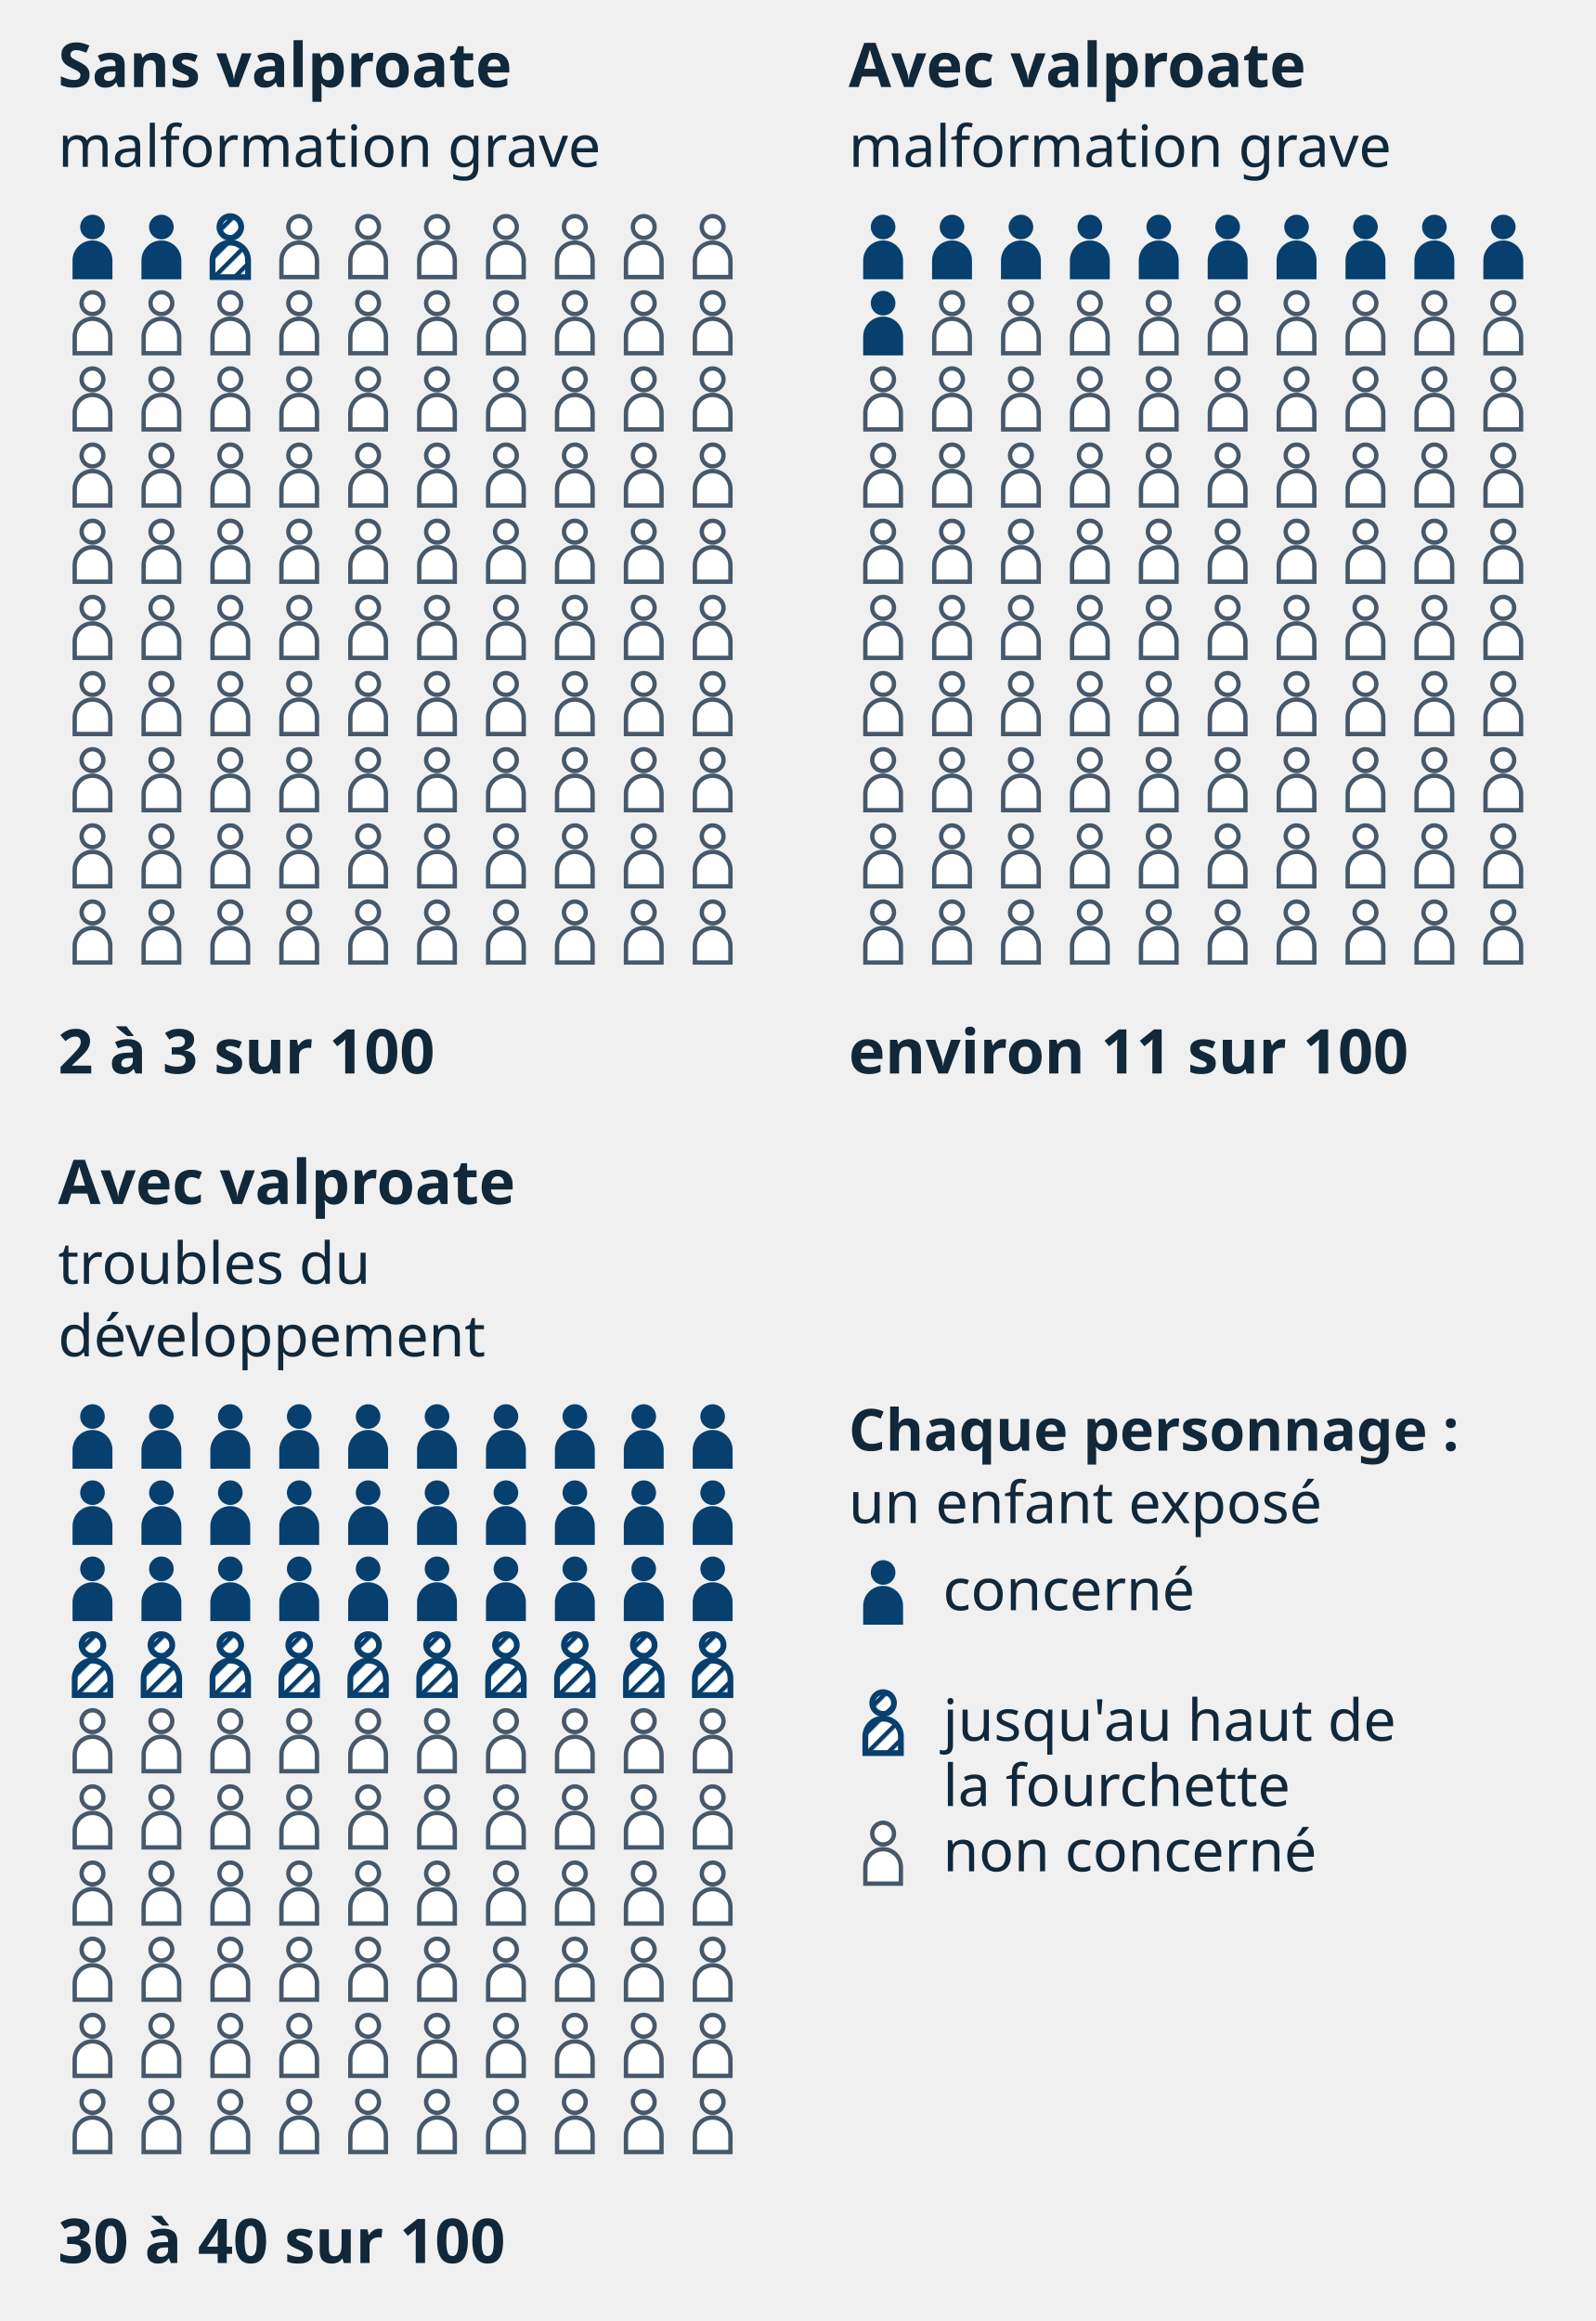
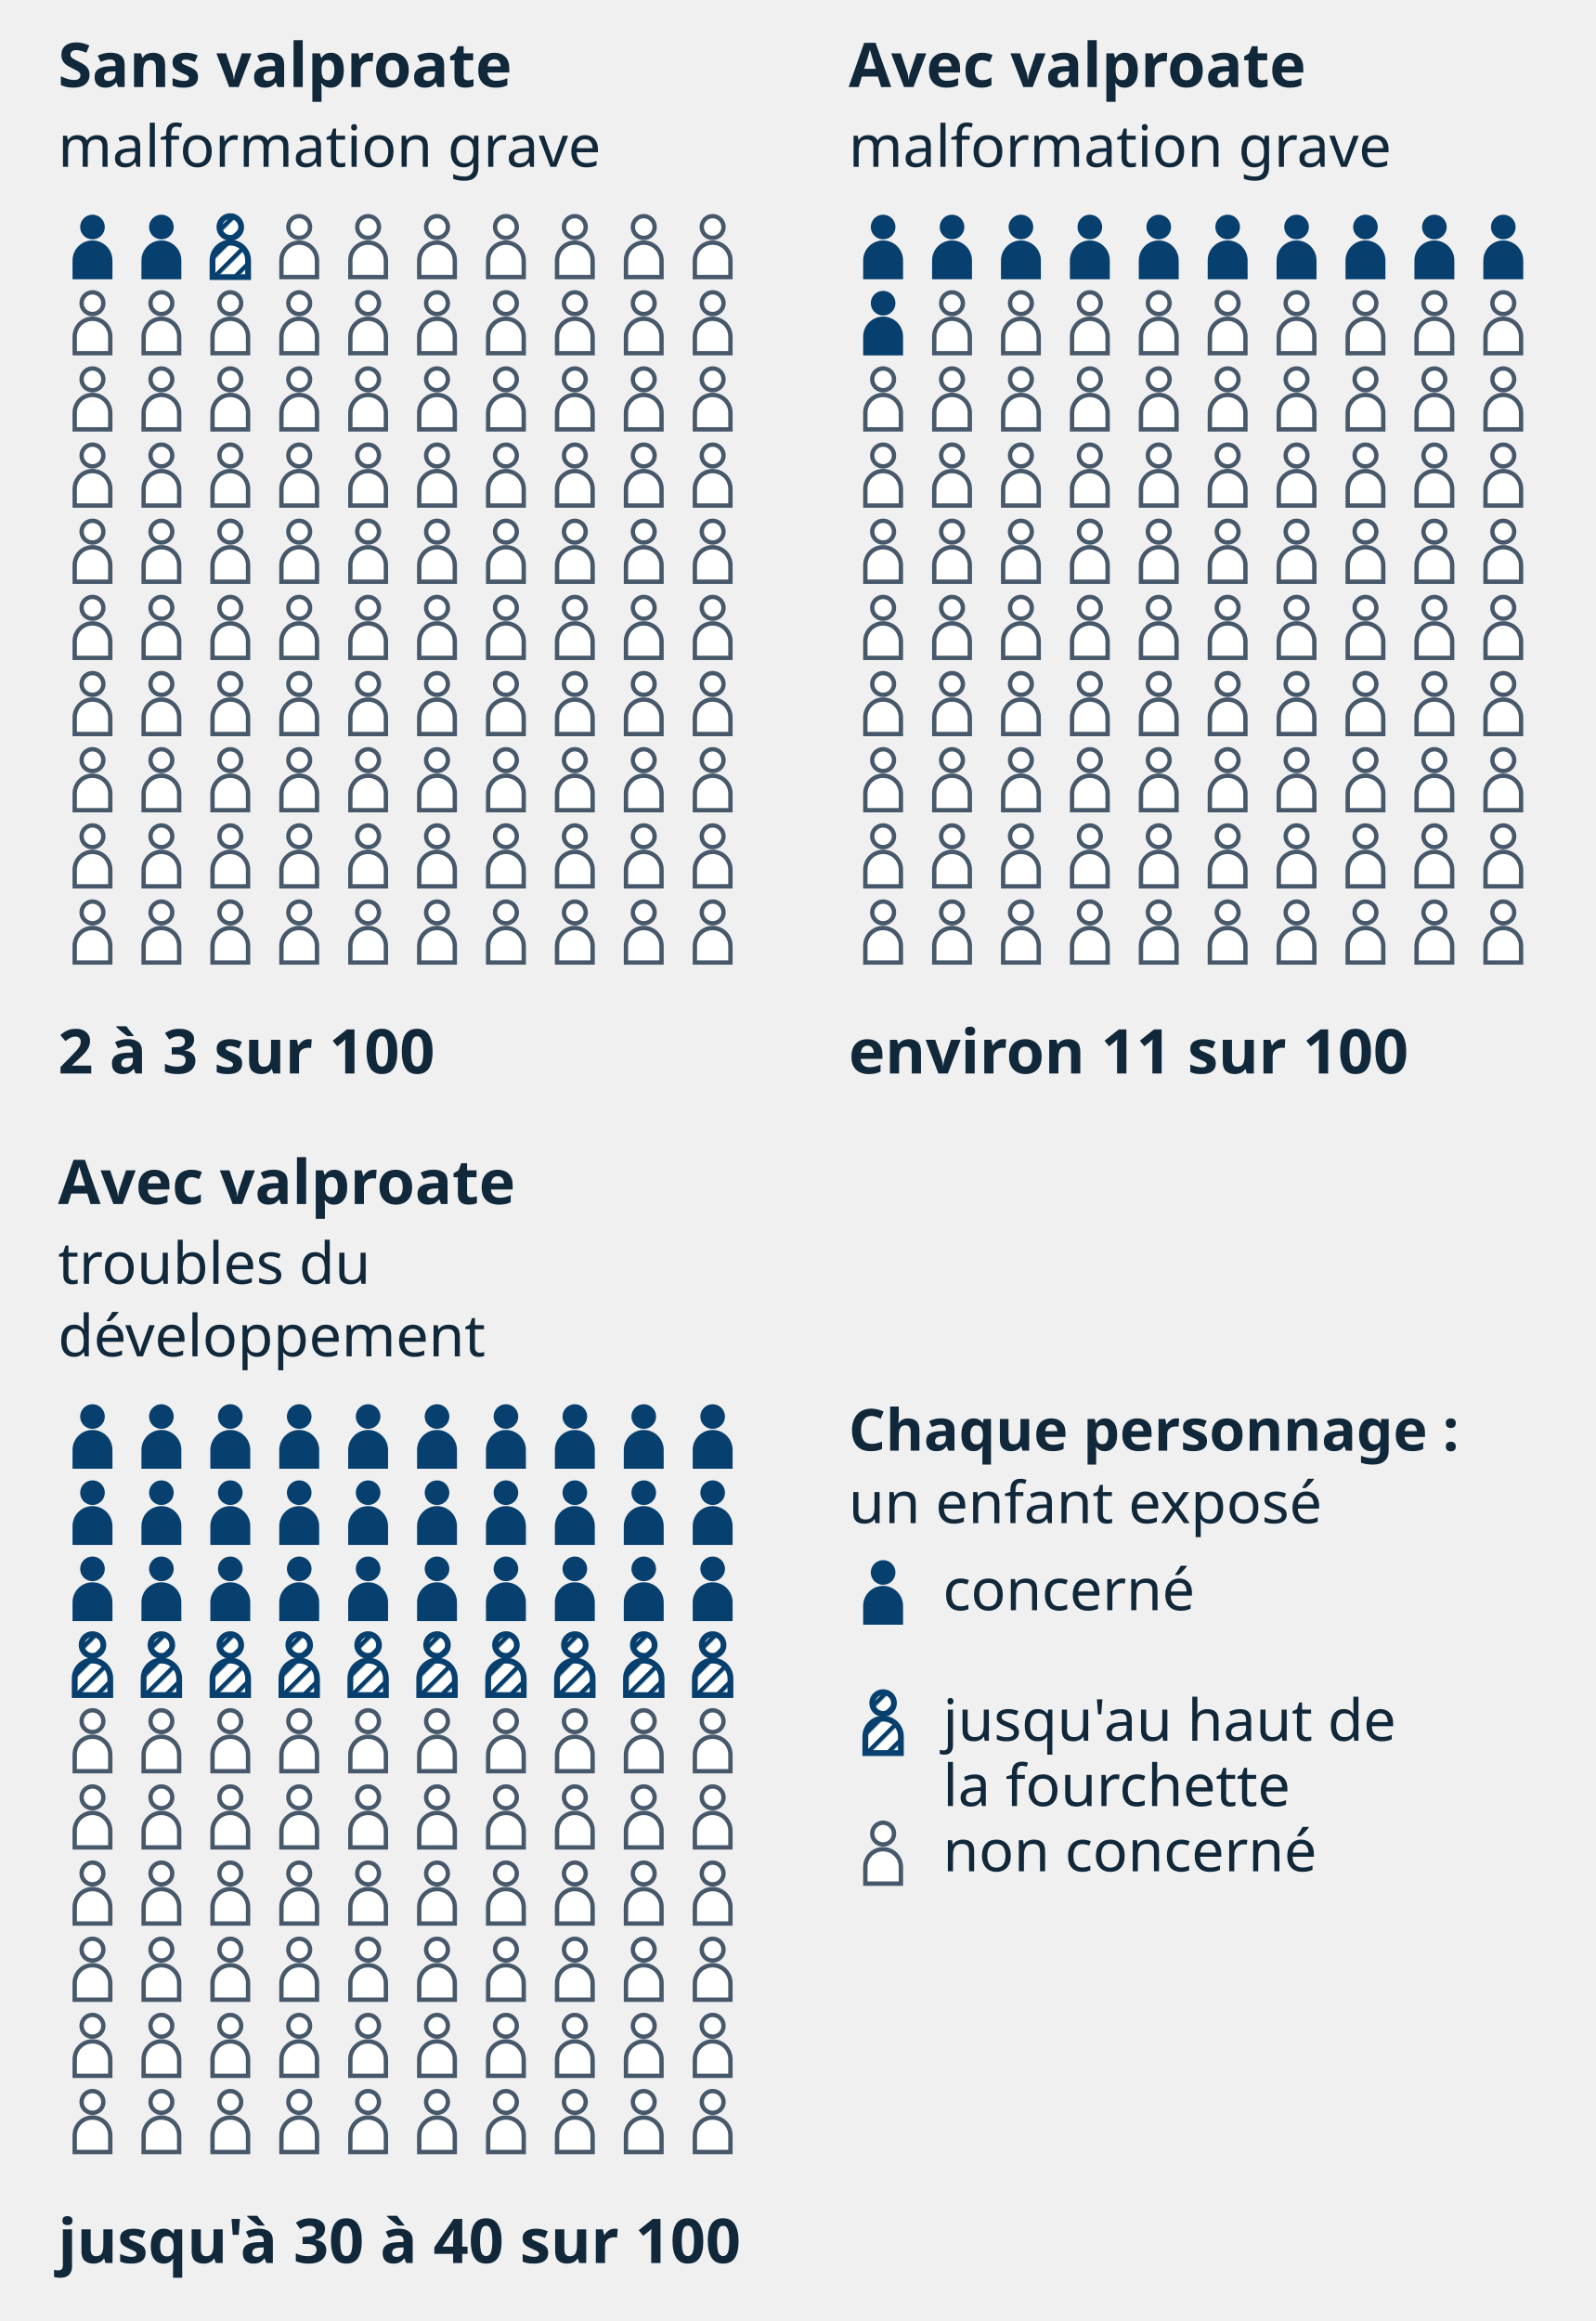
<svg xmlns="http://www.w3.org/2000/svg" viewBox="0 0 440 640" width="440" height="640" font-family="'Atkinson Hyperlegible Next Variable', system-ui, sans-serif" font-size="16" fill="#10283a">
  <defs>
    <g id="valproate-teratogenes-1-plein">
      <circle cx="9.5" cy="4.6" r="3.4" fill="#073f6e" />
      <path d="M4 19 v-5.2 a5.5 5.5 0 0 1 11 0 v5.2 Z" fill="#073f6e" />
    </g>
    <g id="valproate-teratogenes-1-vide">
      <circle cx="9.5" cy="4.6" r="3" fill="#ffffff" stroke="#46586a" stroke-width="1.2" />
      <path d="M4.6 18.4 v-4.6 a4.9 4.9 0 0 1 9.8 0 v4.6 Z" fill="#ffffff" stroke="#46586a" stroke-width="1.2" />
    </g>
    <pattern id="valproate-teratogenes-1-hachures" width="4" height="4" patternUnits="userSpaceOnUse" patternTransform="rotate(45)">
      <rect width="4" height="4" fill="#ffffff" />
      <line x1="0" y1="0" x2="0" y2="4" stroke="#073f6e" stroke-width="2.4" />
    </pattern>
    <g id="valproate-teratogenes-1-raye">
      <circle cx="9.5" cy="4.6" r="3" fill="url(#valproate-teratogenes-1-hachures)" stroke="#073f6e" stroke-width="1.6" />
      <path d="M4.6 18.4 v-4.6 a4.9 4.9 0 0 1 9.8 0 v4.6 Z" fill="url(#valproate-teratogenes-1-hachures)" stroke="#073f6e" stroke-width="1.6" />
    </g>
  </defs>
  <text x="16" y="24" font-size="17" font-weight="700">Sans valproate</text>
  <text x="16" y="46">malformation grave</text>
  <use href="#valproate-teratogenes-1-plein" x="16" y="58" />
  <use href="#valproate-teratogenes-1-plein" x="35" y="58" />
  <use href="#valproate-teratogenes-1-raye" x="54" y="58" />
  <use href="#valproate-teratogenes-1-vide" x="73" y="58" />
  <use href="#valproate-teratogenes-1-vide" x="92" y="58" />
  <use href="#valproate-teratogenes-1-vide" x="111" y="58" />
  <use href="#valproate-teratogenes-1-vide" x="130" y="58" />
  <use href="#valproate-teratogenes-1-vide" x="149" y="58" />
  <use href="#valproate-teratogenes-1-vide" x="168" y="58" />
  <use href="#valproate-teratogenes-1-vide" x="187" y="58" />
  <use href="#valproate-teratogenes-1-vide" x="16" y="79" />
  <use href="#valproate-teratogenes-1-vide" x="35" y="79" />
  <use href="#valproate-teratogenes-1-vide" x="54" y="79" />
  <use href="#valproate-teratogenes-1-vide" x="73" y="79" />
  <use href="#valproate-teratogenes-1-vide" x="92" y="79" />
  <use href="#valproate-teratogenes-1-vide" x="111" y="79" />
  <use href="#valproate-teratogenes-1-vide" x="130" y="79" />
  <use href="#valproate-teratogenes-1-vide" x="149" y="79" />
  <use href="#valproate-teratogenes-1-vide" x="168" y="79" />
  <use href="#valproate-teratogenes-1-vide" x="187" y="79" />
  <use href="#valproate-teratogenes-1-vide" x="16" y="100" />
  <use href="#valproate-teratogenes-1-vide" x="35" y="100" />
  <use href="#valproate-teratogenes-1-vide" x="54" y="100" />
  <use href="#valproate-teratogenes-1-vide" x="73" y="100" />
  <use href="#valproate-teratogenes-1-vide" x="92" y="100" />
  <use href="#valproate-teratogenes-1-vide" x="111" y="100" />
  <use href="#valproate-teratogenes-1-vide" x="130" y="100" />
  <use href="#valproate-teratogenes-1-vide" x="149" y="100" />
  <use href="#valproate-teratogenes-1-vide" x="168" y="100" />
  <use href="#valproate-teratogenes-1-vide" x="187" y="100" />
  <use href="#valproate-teratogenes-1-vide" x="16" y="121" />
  <use href="#valproate-teratogenes-1-vide" x="35" y="121" />
  <use href="#valproate-teratogenes-1-vide" x="54" y="121" />
  <use href="#valproate-teratogenes-1-vide" x="73" y="121" />
  <use href="#valproate-teratogenes-1-vide" x="92" y="121" />
  <use href="#valproate-teratogenes-1-vide" x="111" y="121" />
  <use href="#valproate-teratogenes-1-vide" x="130" y="121" />
  <use href="#valproate-teratogenes-1-vide" x="149" y="121" />
  <use href="#valproate-teratogenes-1-vide" x="168" y="121" />
  <use href="#valproate-teratogenes-1-vide" x="187" y="121" />
  <use href="#valproate-teratogenes-1-vide" x="16" y="142" />
  <use href="#valproate-teratogenes-1-vide" x="35" y="142" />
  <use href="#valproate-teratogenes-1-vide" x="54" y="142" />
  <use href="#valproate-teratogenes-1-vide" x="73" y="142" />
  <use href="#valproate-teratogenes-1-vide" x="92" y="142" />
  <use href="#valproate-teratogenes-1-vide" x="111" y="142" />
  <use href="#valproate-teratogenes-1-vide" x="130" y="142" />
  <use href="#valproate-teratogenes-1-vide" x="149" y="142" />
  <use href="#valproate-teratogenes-1-vide" x="168" y="142" />
  <use href="#valproate-teratogenes-1-vide" x="187" y="142" />
  <use href="#valproate-teratogenes-1-vide" x="16" y="163" />
  <use href="#valproate-teratogenes-1-vide" x="35" y="163" />
  <use href="#valproate-teratogenes-1-vide" x="54" y="163" />
  <use href="#valproate-teratogenes-1-vide" x="73" y="163" />
  <use href="#valproate-teratogenes-1-vide" x="92" y="163" />
  <use href="#valproate-teratogenes-1-vide" x="111" y="163" />
  <use href="#valproate-teratogenes-1-vide" x="130" y="163" />
  <use href="#valproate-teratogenes-1-vide" x="149" y="163" />
  <use href="#valproate-teratogenes-1-vide" x="168" y="163" />
  <use href="#valproate-teratogenes-1-vide" x="187" y="163" />
  <use href="#valproate-teratogenes-1-vide" x="16" y="184" />
  <use href="#valproate-teratogenes-1-vide" x="35" y="184" />
  <use href="#valproate-teratogenes-1-vide" x="54" y="184" />
  <use href="#valproate-teratogenes-1-vide" x="73" y="184" />
  <use href="#valproate-teratogenes-1-vide" x="92" y="184" />
  <use href="#valproate-teratogenes-1-vide" x="111" y="184" />
  <use href="#valproate-teratogenes-1-vide" x="130" y="184" />
  <use href="#valproate-teratogenes-1-vide" x="149" y="184" />
  <use href="#valproate-teratogenes-1-vide" x="168" y="184" />
  <use href="#valproate-teratogenes-1-vide" x="187" y="184" />
  <use href="#valproate-teratogenes-1-vide" x="16" y="205" />
  <use href="#valproate-teratogenes-1-vide" x="35" y="205" />
  <use href="#valproate-teratogenes-1-vide" x="54" y="205" />
  <use href="#valproate-teratogenes-1-vide" x="73" y="205" />
  <use href="#valproate-teratogenes-1-vide" x="92" y="205" />
  <use href="#valproate-teratogenes-1-vide" x="111" y="205" />
  <use href="#valproate-teratogenes-1-vide" x="130" y="205" />
  <use href="#valproate-teratogenes-1-vide" x="149" y="205" />
  <use href="#valproate-teratogenes-1-vide" x="168" y="205" />
  <use href="#valproate-teratogenes-1-vide" x="187" y="205" />
  <use href="#valproate-teratogenes-1-vide" x="16" y="226" />
  <use href="#valproate-teratogenes-1-vide" x="35" y="226" />
  <use href="#valproate-teratogenes-1-vide" x="54" y="226" />
  <use href="#valproate-teratogenes-1-vide" x="73" y="226" />
  <use href="#valproate-teratogenes-1-vide" x="92" y="226" />
  <use href="#valproate-teratogenes-1-vide" x="111" y="226" />
  <use href="#valproate-teratogenes-1-vide" x="130" y="226" />
  <use href="#valproate-teratogenes-1-vide" x="149" y="226" />
  <use href="#valproate-teratogenes-1-vide" x="168" y="226" />
  <use href="#valproate-teratogenes-1-vide" x="187" y="226" />
  <use href="#valproate-teratogenes-1-vide" x="16" y="247" />
  <use href="#valproate-teratogenes-1-vide" x="35" y="247" />
  <use href="#valproate-teratogenes-1-vide" x="54" y="247" />
  <use href="#valproate-teratogenes-1-vide" x="73" y="247" />
  <use href="#valproate-teratogenes-1-vide" x="92" y="247" />
  <use href="#valproate-teratogenes-1-vide" x="111" y="247" />
  <use href="#valproate-teratogenes-1-vide" x="130" y="247" />
  <use href="#valproate-teratogenes-1-vide" x="149" y="247" />
  <use href="#valproate-teratogenes-1-vide" x="168" y="247" />
  <use href="#valproate-teratogenes-1-vide" x="187" y="247" />
  <text x="16" y="296" font-size="17" font-weight="700">2 à 3 sur 100</text>
  <text x="234" y="24" font-size="17" font-weight="700">Avec valproate</text>
  <text x="234" y="46">malformation grave</text>
  <use href="#valproate-teratogenes-1-plein" x="234" y="58" />
  <use href="#valproate-teratogenes-1-plein" x="253" y="58" />
  <use href="#valproate-teratogenes-1-plein" x="272" y="58" />
  <use href="#valproate-teratogenes-1-plein" x="291" y="58" />
  <use href="#valproate-teratogenes-1-plein" x="310" y="58" />
  <use href="#valproate-teratogenes-1-plein" x="329" y="58" />
  <use href="#valproate-teratogenes-1-plein" x="348" y="58" />
  <use href="#valproate-teratogenes-1-plein" x="367" y="58" />
  <use href="#valproate-teratogenes-1-plein" x="386" y="58" />
  <use href="#valproate-teratogenes-1-plein" x="405" y="58" />
  <use href="#valproate-teratogenes-1-plein" x="234" y="79" />
  <use href="#valproate-teratogenes-1-vide" x="253" y="79" />
  <use href="#valproate-teratogenes-1-vide" x="272" y="79" />
  <use href="#valproate-teratogenes-1-vide" x="291" y="79" />
  <use href="#valproate-teratogenes-1-vide" x="310" y="79" />
  <use href="#valproate-teratogenes-1-vide" x="329" y="79" />
  <use href="#valproate-teratogenes-1-vide" x="348" y="79" />
  <use href="#valproate-teratogenes-1-vide" x="367" y="79" />
  <use href="#valproate-teratogenes-1-vide" x="386" y="79" />
  <use href="#valproate-teratogenes-1-vide" x="405" y="79" />
  <use href="#valproate-teratogenes-1-vide" x="234" y="100" />
  <use href="#valproate-teratogenes-1-vide" x="253" y="100" />
  <use href="#valproate-teratogenes-1-vide" x="272" y="100" />
  <use href="#valproate-teratogenes-1-vide" x="291" y="100" />
  <use href="#valproate-teratogenes-1-vide" x="310" y="100" />
  <use href="#valproate-teratogenes-1-vide" x="329" y="100" />
  <use href="#valproate-teratogenes-1-vide" x="348" y="100" />
  <use href="#valproate-teratogenes-1-vide" x="367" y="100" />
  <use href="#valproate-teratogenes-1-vide" x="386" y="100" />
  <use href="#valproate-teratogenes-1-vide" x="405" y="100" />
  <use href="#valproate-teratogenes-1-vide" x="234" y="121" />
  <use href="#valproate-teratogenes-1-vide" x="253" y="121" />
  <use href="#valproate-teratogenes-1-vide" x="272" y="121" />
  <use href="#valproate-teratogenes-1-vide" x="291" y="121" />
  <use href="#valproate-teratogenes-1-vide" x="310" y="121" />
  <use href="#valproate-teratogenes-1-vide" x="329" y="121" />
  <use href="#valproate-teratogenes-1-vide" x="348" y="121" />
  <use href="#valproate-teratogenes-1-vide" x="367" y="121" />
  <use href="#valproate-teratogenes-1-vide" x="386" y="121" />
  <use href="#valproate-teratogenes-1-vide" x="405" y="121" />
  <use href="#valproate-teratogenes-1-vide" x="234" y="142" />
  <use href="#valproate-teratogenes-1-vide" x="253" y="142" />
  <use href="#valproate-teratogenes-1-vide" x="272" y="142" />
  <use href="#valproate-teratogenes-1-vide" x="291" y="142" />
  <use href="#valproate-teratogenes-1-vide" x="310" y="142" />
  <use href="#valproate-teratogenes-1-vide" x="329" y="142" />
  <use href="#valproate-teratogenes-1-vide" x="348" y="142" />
  <use href="#valproate-teratogenes-1-vide" x="367" y="142" />
  <use href="#valproate-teratogenes-1-vide" x="386" y="142" />
  <use href="#valproate-teratogenes-1-vide" x="405" y="142" />
  <use href="#valproate-teratogenes-1-vide" x="234" y="163" />
  <use href="#valproate-teratogenes-1-vide" x="253" y="163" />
  <use href="#valproate-teratogenes-1-vide" x="272" y="163" />
  <use href="#valproate-teratogenes-1-vide" x="291" y="163" />
  <use href="#valproate-teratogenes-1-vide" x="310" y="163" />
  <use href="#valproate-teratogenes-1-vide" x="329" y="163" />
  <use href="#valproate-teratogenes-1-vide" x="348" y="163" />
  <use href="#valproate-teratogenes-1-vide" x="367" y="163" />
  <use href="#valproate-teratogenes-1-vide" x="386" y="163" />
  <use href="#valproate-teratogenes-1-vide" x="405" y="163" />
  <use href="#valproate-teratogenes-1-vide" x="234" y="184" />
  <use href="#valproate-teratogenes-1-vide" x="253" y="184" />
  <use href="#valproate-teratogenes-1-vide" x="272" y="184" />
  <use href="#valproate-teratogenes-1-vide" x="291" y="184" />
  <use href="#valproate-teratogenes-1-vide" x="310" y="184" />
  <use href="#valproate-teratogenes-1-vide" x="329" y="184" />
  <use href="#valproate-teratogenes-1-vide" x="348" y="184" />
  <use href="#valproate-teratogenes-1-vide" x="367" y="184" />
  <use href="#valproate-teratogenes-1-vide" x="386" y="184" />
  <use href="#valproate-teratogenes-1-vide" x="405" y="184" />
  <use href="#valproate-teratogenes-1-vide" x="234" y="205" />
  <use href="#valproate-teratogenes-1-vide" x="253" y="205" />
  <use href="#valproate-teratogenes-1-vide" x="272" y="205" />
  <use href="#valproate-teratogenes-1-vide" x="291" y="205" />
  <use href="#valproate-teratogenes-1-vide" x="310" y="205" />
  <use href="#valproate-teratogenes-1-vide" x="329" y="205" />
  <use href="#valproate-teratogenes-1-vide" x="348" y="205" />
  <use href="#valproate-teratogenes-1-vide" x="367" y="205" />
  <use href="#valproate-teratogenes-1-vide" x="386" y="205" />
  <use href="#valproate-teratogenes-1-vide" x="405" y="205" />
  <use href="#valproate-teratogenes-1-vide" x="234" y="226" />
  <use href="#valproate-teratogenes-1-vide" x="253" y="226" />
  <use href="#valproate-teratogenes-1-vide" x="272" y="226" />
  <use href="#valproate-teratogenes-1-vide" x="291" y="226" />
  <use href="#valproate-teratogenes-1-vide" x="310" y="226" />
  <use href="#valproate-teratogenes-1-vide" x="329" y="226" />
  <use href="#valproate-teratogenes-1-vide" x="348" y="226" />
  <use href="#valproate-teratogenes-1-vide" x="367" y="226" />
  <use href="#valproate-teratogenes-1-vide" x="386" y="226" />
  <use href="#valproate-teratogenes-1-vide" x="405" y="226" />
  <use href="#valproate-teratogenes-1-vide" x="234" y="247" />
  <use href="#valproate-teratogenes-1-vide" x="253" y="247" />
  <use href="#valproate-teratogenes-1-vide" x="272" y="247" />
  <use href="#valproate-teratogenes-1-vide" x="291" y="247" />
  <use href="#valproate-teratogenes-1-vide" x="310" y="247" />
  <use href="#valproate-teratogenes-1-vide" x="329" y="247" />
  <use href="#valproate-teratogenes-1-vide" x="348" y="247" />
  <use href="#valproate-teratogenes-1-vide" x="367" y="247" />
  <use href="#valproate-teratogenes-1-vide" x="386" y="247" />
  <use href="#valproate-teratogenes-1-vide" x="405" y="247" />
  <text x="234" y="296" font-size="17" font-weight="700">environ 11 sur 100</text>
  <text x="16" y="332" font-size="17" font-weight="700">Avec valproate</text>
  <text x="16" y="354">troubles du</text>
  <text x="16" y="374">développement</text>
  <use href="#valproate-teratogenes-1-plein" x="16" y="386" />
  <use href="#valproate-teratogenes-1-plein" x="35" y="386" />
  <use href="#valproate-teratogenes-1-plein" x="54" y="386" />
  <use href="#valproate-teratogenes-1-plein" x="73" y="386" />
  <use href="#valproate-teratogenes-1-plein" x="92" y="386" />
  <use href="#valproate-teratogenes-1-plein" x="111" y="386" />
  <use href="#valproate-teratogenes-1-plein" x="130" y="386" />
  <use href="#valproate-teratogenes-1-plein" x="149" y="386" />
  <use href="#valproate-teratogenes-1-plein" x="168" y="386" />
  <use href="#valproate-teratogenes-1-plein" x="187" y="386" />
  <use href="#valproate-teratogenes-1-plein" x="16" y="407" />
  <use href="#valproate-teratogenes-1-plein" x="35" y="407" />
  <use href="#valproate-teratogenes-1-plein" x="54" y="407" />
  <use href="#valproate-teratogenes-1-plein" x="73" y="407" />
  <use href="#valproate-teratogenes-1-plein" x="92" y="407" />
  <use href="#valproate-teratogenes-1-plein" x="111" y="407" />
  <use href="#valproate-teratogenes-1-plein" x="130" y="407" />
  <use href="#valproate-teratogenes-1-plein" x="149" y="407" />
  <use href="#valproate-teratogenes-1-plein" x="168" y="407" />
  <use href="#valproate-teratogenes-1-plein" x="187" y="407" />
  <use href="#valproate-teratogenes-1-plein" x="16" y="428" />
  <use href="#valproate-teratogenes-1-plein" x="35" y="428" />
  <use href="#valproate-teratogenes-1-plein" x="54" y="428" />
  <use href="#valproate-teratogenes-1-plein" x="73" y="428" />
  <use href="#valproate-teratogenes-1-plein" x="92" y="428" />
  <use href="#valproate-teratogenes-1-plein" x="111" y="428" />
  <use href="#valproate-teratogenes-1-plein" x="130" y="428" />
  <use href="#valproate-teratogenes-1-plein" x="149" y="428" />
  <use href="#valproate-teratogenes-1-plein" x="168" y="428" />
  <use href="#valproate-teratogenes-1-plein" x="187" y="428" />
  <use href="#valproate-teratogenes-1-raye" x="16" y="449" />
  <use href="#valproate-teratogenes-1-raye" x="35" y="449" />
  <use href="#valproate-teratogenes-1-raye" x="54" y="449" />
  <use href="#valproate-teratogenes-1-raye" x="73" y="449" />
  <use href="#valproate-teratogenes-1-raye" x="92" y="449" />
  <use href="#valproate-teratogenes-1-raye" x="111" y="449" />
  <use href="#valproate-teratogenes-1-raye" x="130" y="449" />
  <use href="#valproate-teratogenes-1-raye" x="149" y="449" />
  <use href="#valproate-teratogenes-1-raye" x="168" y="449" />
  <use href="#valproate-teratogenes-1-raye" x="187" y="449" />
  <use href="#valproate-teratogenes-1-vide" x="16" y="470" />
  <use href="#valproate-teratogenes-1-vide" x="35" y="470" />
  <use href="#valproate-teratogenes-1-vide" x="54" y="470" />
  <use href="#valproate-teratogenes-1-vide" x="73" y="470" />
  <use href="#valproate-teratogenes-1-vide" x="92" y="470" />
  <use href="#valproate-teratogenes-1-vide" x="111" y="470" />
  <use href="#valproate-teratogenes-1-vide" x="130" y="470" />
  <use href="#valproate-teratogenes-1-vide" x="149" y="470" />
  <use href="#valproate-teratogenes-1-vide" x="168" y="470" />
  <use href="#valproate-teratogenes-1-vide" x="187" y="470" />
  <use href="#valproate-teratogenes-1-vide" x="16" y="491" />
  <use href="#valproate-teratogenes-1-vide" x="35" y="491" />
  <use href="#valproate-teratogenes-1-vide" x="54" y="491" />
  <use href="#valproate-teratogenes-1-vide" x="73" y="491" />
  <use href="#valproate-teratogenes-1-vide" x="92" y="491" />
  <use href="#valproate-teratogenes-1-vide" x="111" y="491" />
  <use href="#valproate-teratogenes-1-vide" x="130" y="491" />
  <use href="#valproate-teratogenes-1-vide" x="149" y="491" />
  <use href="#valproate-teratogenes-1-vide" x="168" y="491" />
  <use href="#valproate-teratogenes-1-vide" x="187" y="491" />
  <use href="#valproate-teratogenes-1-vide" x="16" y="512" />
  <use href="#valproate-teratogenes-1-vide" x="35" y="512" />
  <use href="#valproate-teratogenes-1-vide" x="54" y="512" />
  <use href="#valproate-teratogenes-1-vide" x="73" y="512" />
  <use href="#valproate-teratogenes-1-vide" x="92" y="512" />
  <use href="#valproate-teratogenes-1-vide" x="111" y="512" />
  <use href="#valproate-teratogenes-1-vide" x="130" y="512" />
  <use href="#valproate-teratogenes-1-vide" x="149" y="512" />
  <use href="#valproate-teratogenes-1-vide" x="168" y="512" />
  <use href="#valproate-teratogenes-1-vide" x="187" y="512" />
  <use href="#valproate-teratogenes-1-vide" x="16" y="533" />
  <use href="#valproate-teratogenes-1-vide" x="35" y="533" />
  <use href="#valproate-teratogenes-1-vide" x="54" y="533" />
  <use href="#valproate-teratogenes-1-vide" x="73" y="533" />
  <use href="#valproate-teratogenes-1-vide" x="92" y="533" />
  <use href="#valproate-teratogenes-1-vide" x="111" y="533" />
  <use href="#valproate-teratogenes-1-vide" x="130" y="533" />
  <use href="#valproate-teratogenes-1-vide" x="149" y="533" />
  <use href="#valproate-teratogenes-1-vide" x="168" y="533" />
  <use href="#valproate-teratogenes-1-vide" x="187" y="533" />
  <use href="#valproate-teratogenes-1-vide" x="16" y="554" />
  <use href="#valproate-teratogenes-1-vide" x="35" y="554" />
  <use href="#valproate-teratogenes-1-vide" x="54" y="554" />
  <use href="#valproate-teratogenes-1-vide" x="73" y="554" />
  <use href="#valproate-teratogenes-1-vide" x="92" y="554" />
  <use href="#valproate-teratogenes-1-vide" x="111" y="554" />
  <use href="#valproate-teratogenes-1-vide" x="130" y="554" />
  <use href="#valproate-teratogenes-1-vide" x="149" y="554" />
  <use href="#valproate-teratogenes-1-vide" x="168" y="554" />
  <use href="#valproate-teratogenes-1-vide" x="187" y="554" />
  <use href="#valproate-teratogenes-1-vide" x="16" y="575" />
  <use href="#valproate-teratogenes-1-vide" x="35" y="575" />
  <use href="#valproate-teratogenes-1-vide" x="54" y="575" />
  <use href="#valproate-teratogenes-1-vide" x="73" y="575" />
  <use href="#valproate-teratogenes-1-vide" x="92" y="575" />
  <use href="#valproate-teratogenes-1-vide" x="111" y="575" />
  <use href="#valproate-teratogenes-1-vide" x="130" y="575" />
  <use href="#valproate-teratogenes-1-vide" x="149" y="575" />
  <use href="#valproate-teratogenes-1-vide" x="168" y="575" />
  <use href="#valproate-teratogenes-1-vide" x="187" y="575" />
-   <text x="16" y="624" font-size="17" font-weight="700">30 à 40 sur 100</text>
+   <text x="16" y="624" font-size="17" font-weight="700">jusqu'à 30 à 40 sur 100</text>
  <text x="234" y="400" font-weight="700">Chaque personnage :</text>
  <text x="234" y="420">un enfant exposé</text>
  <use href="#valproate-teratogenes-1-plein" x="234" y="429" />
  <text x="260" y="444">concerné</text>
  <use href="#valproate-teratogenes-1-raye" x="234" y="465" />
  <text x="260" y="480">jusqu'au haut de</text>
  <text x="260" y="498">la fourchette</text>
  <use href="#valproate-teratogenes-1-vide" x="234" y="501" />
  <text x="260" y="516">non concerné</text>
</svg>
